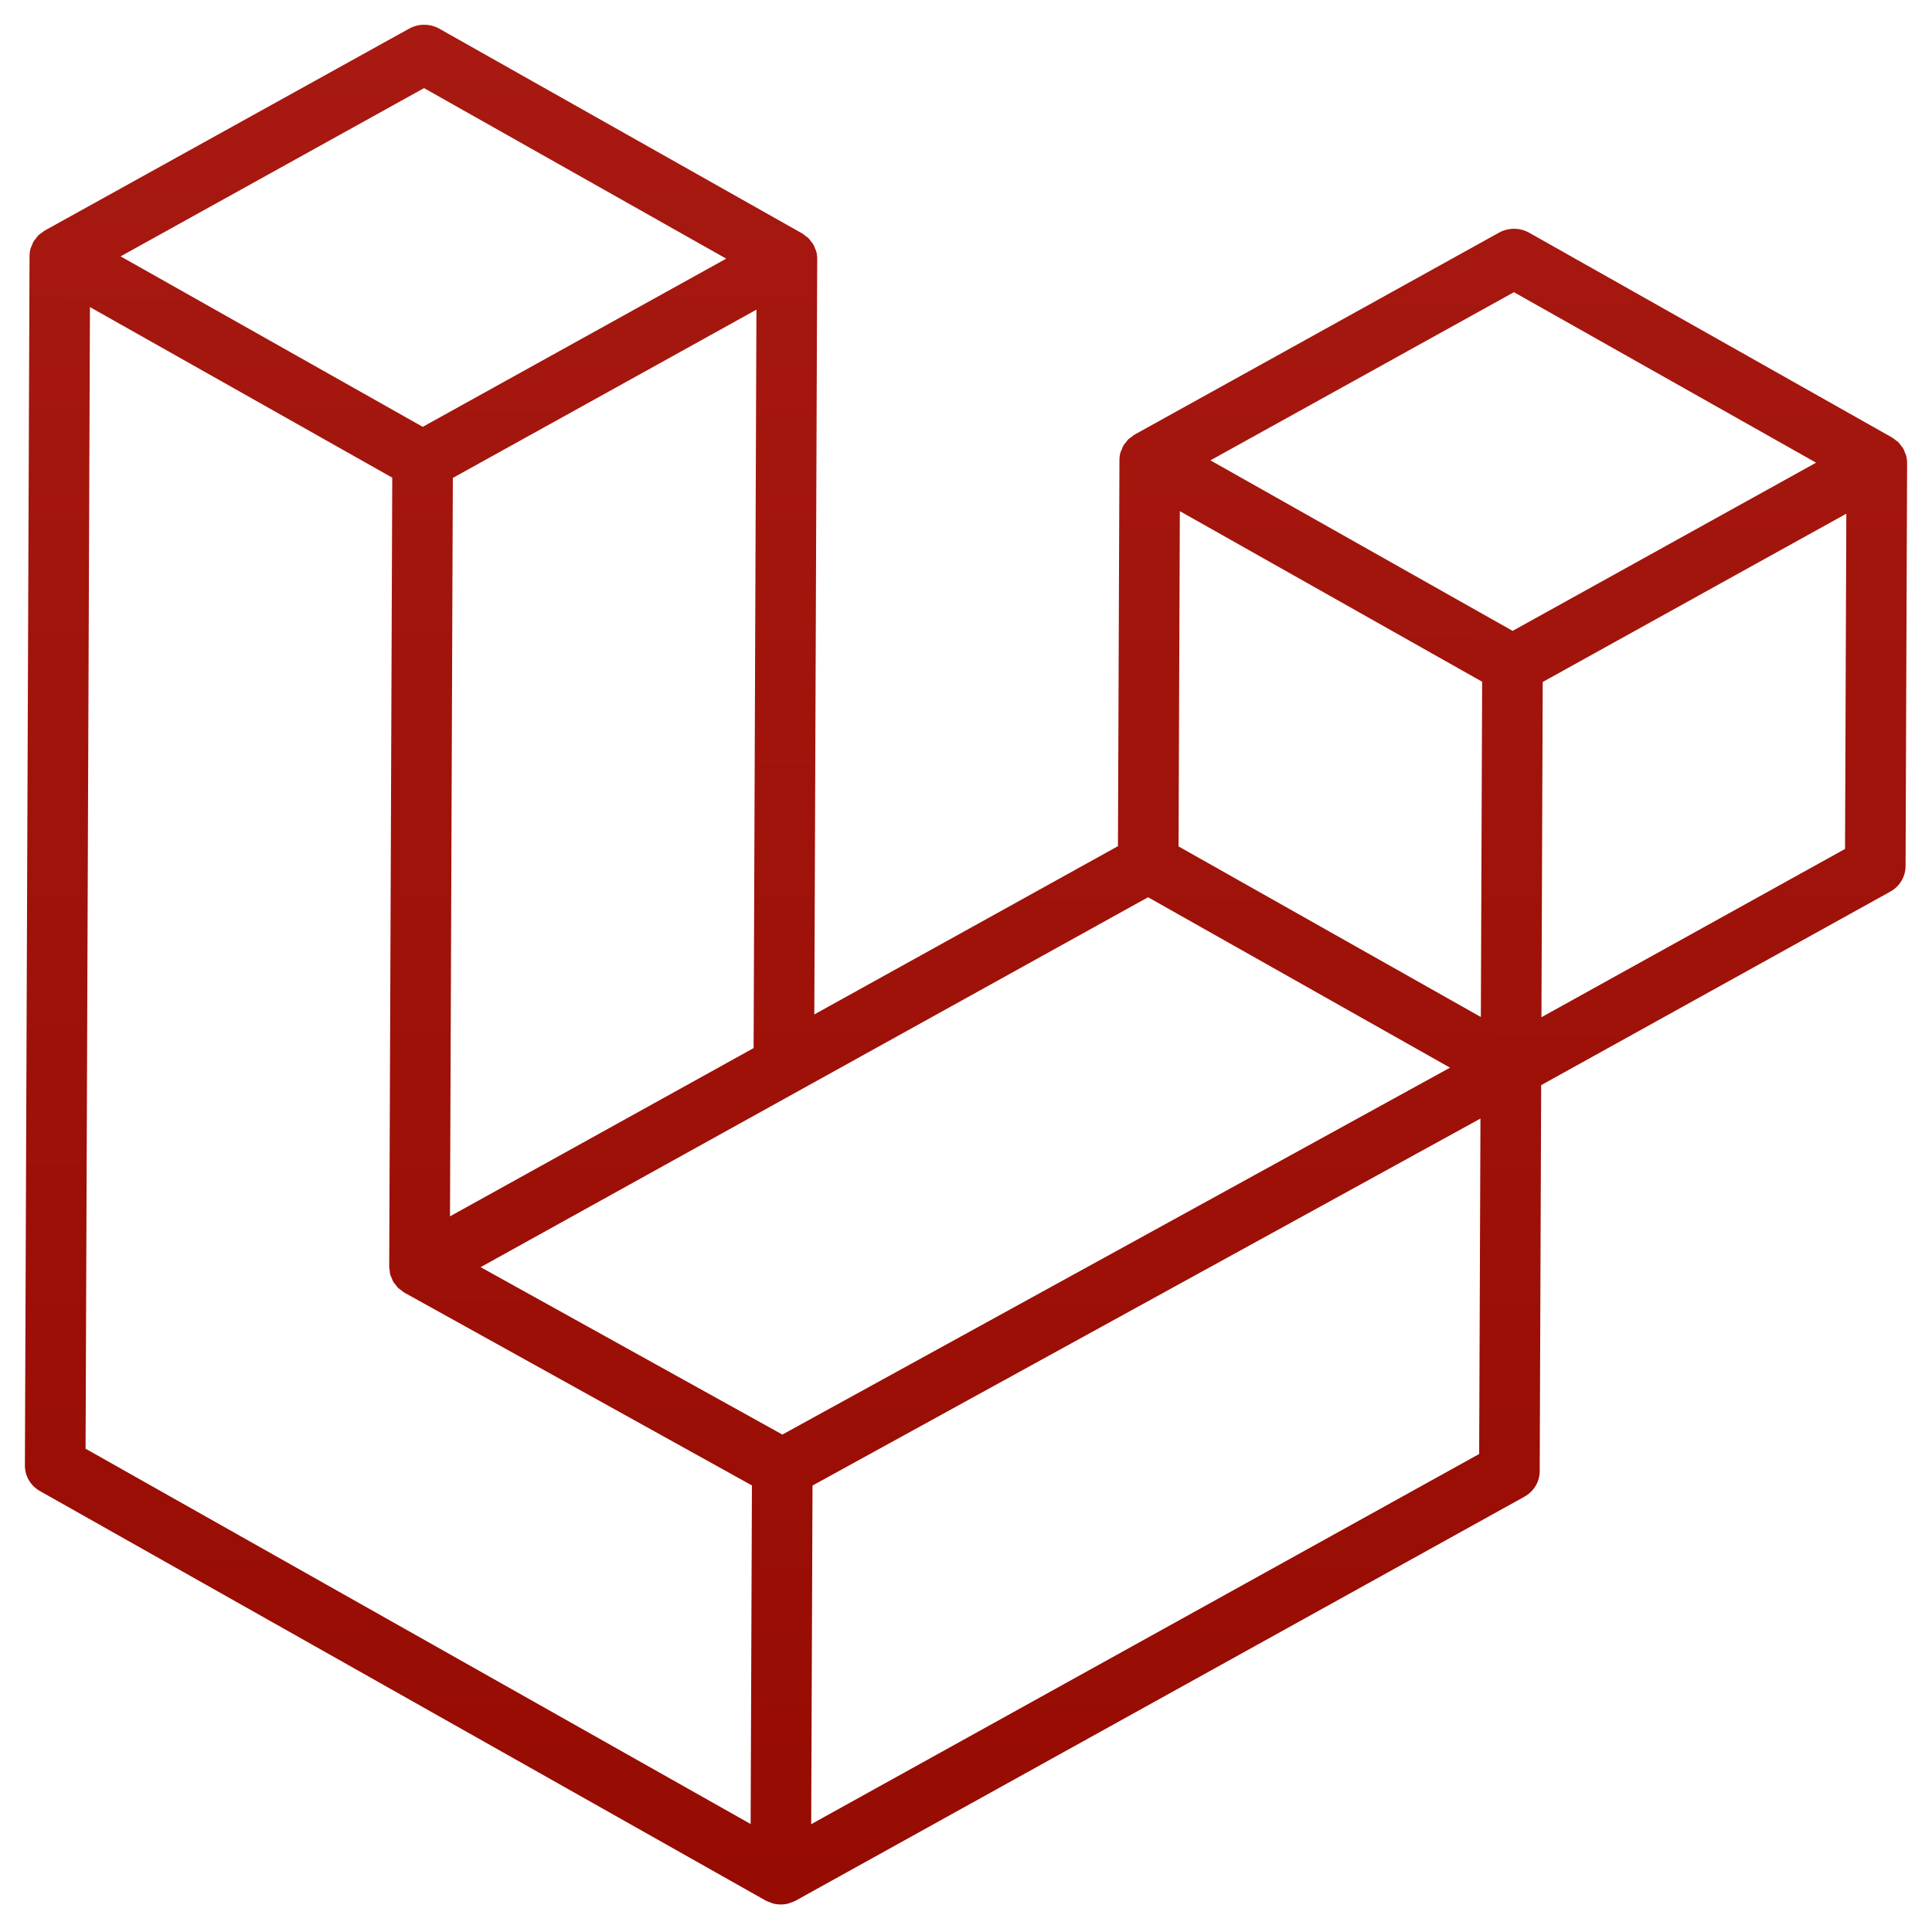
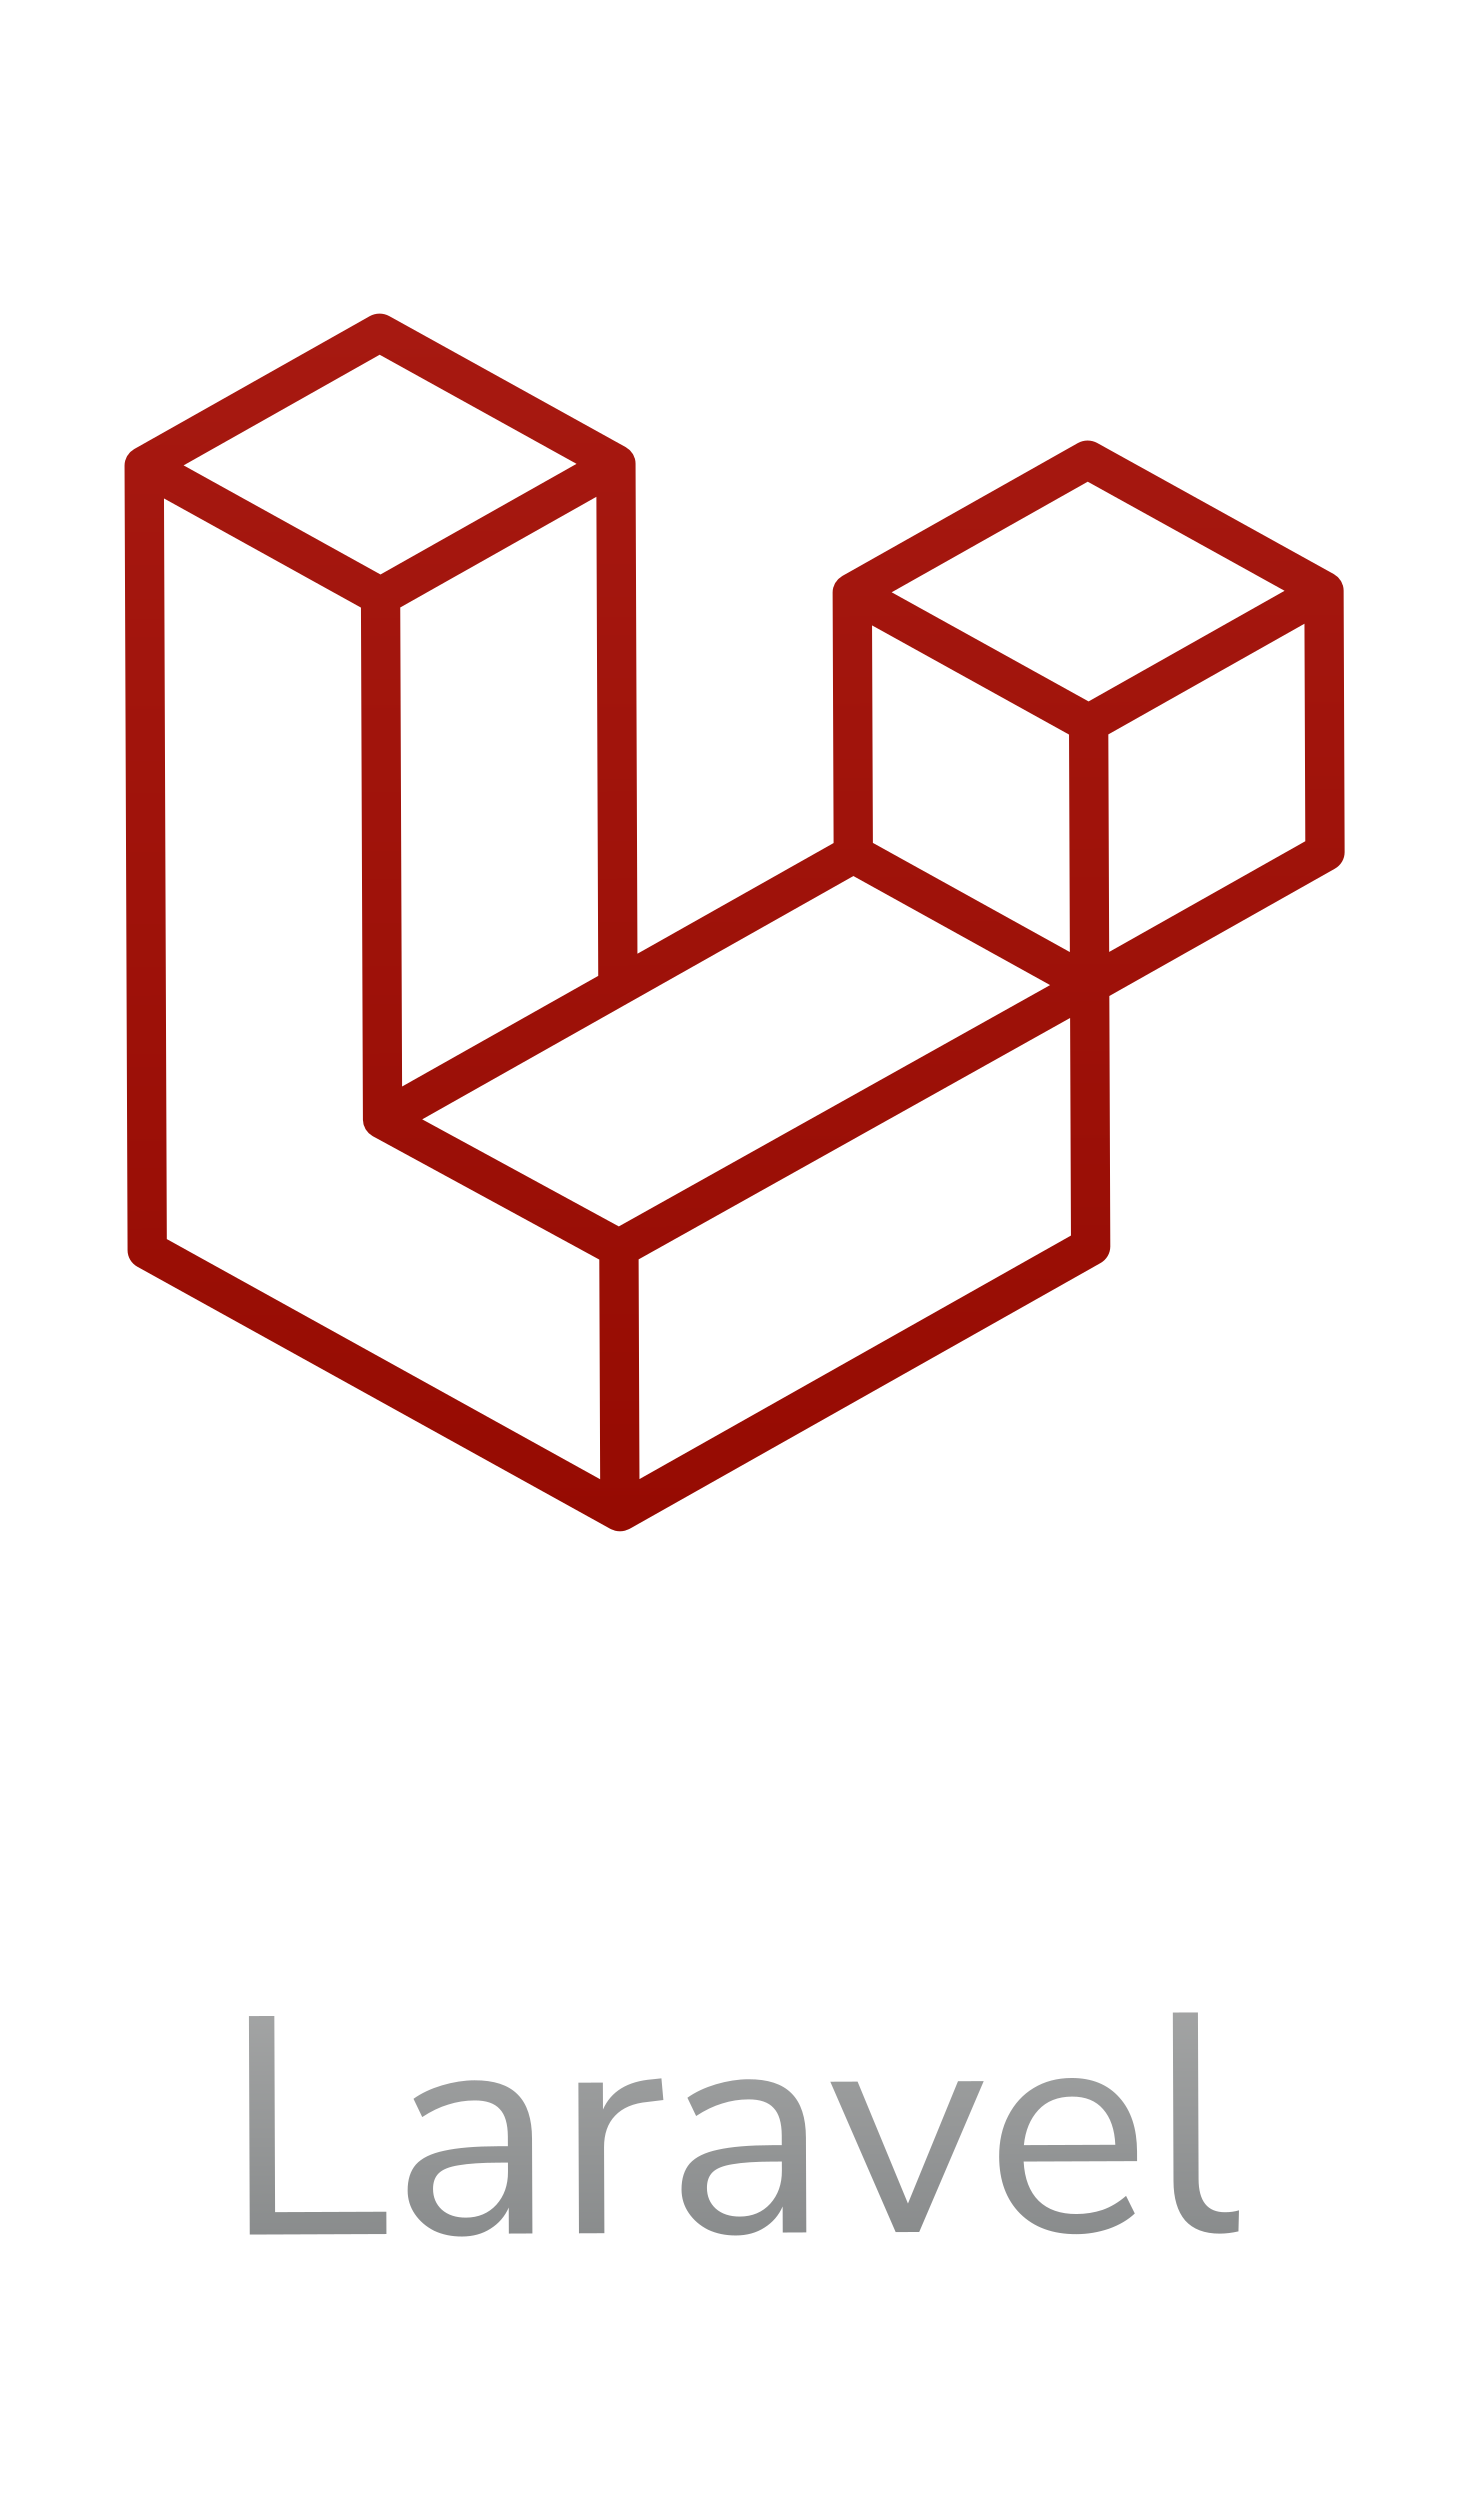
- <svg xmlns="http://www.w3.org/2000/svg" width="72" height="72" viewBox="0 0 72 72" fill="none">
-   <path fill-rule="evenodd" clip-rule="evenodd" d="M71.034 16.97C71.06 17.063 71.073 17.159 71.072 17.256L71.015 32.281C71.014 32.474 70.96 32.664 70.86 32.83C70.76 32.997 70.617 33.134 70.445 33.229L57.435 40.44L57.38 54.831C57.379 55.024 57.325 55.213 57.225 55.38C57.125 55.546 56.981 55.683 56.81 55.778L29.655 70.83C29.593 70.865 29.524 70.886 29.458 70.909C29.431 70.917 29.407 70.932 29.382 70.939C29.192 70.987 28.993 70.986 28.803 70.936C28.772 70.928 28.744 70.911 28.715 70.9C28.651 70.879 28.588 70.859 28.529 70.825L1.49 55.568C1.319 55.472 1.176 55.333 1.078 55.165C0.979 54.998 0.928 54.808 0.928 54.614L1.101 9.539C1.102 9.442 1.116 9.346 1.142 9.253C1.15 9.22 1.17 9.191 1.182 9.161C1.204 9.104 1.224 9.044 1.255 8.991C1.277 8.955 1.308 8.926 1.332 8.895C1.366 8.851 1.394 8.804 1.433 8.766C1.466 8.735 1.508 8.711 1.545 8.684C1.586 8.654 1.622 8.618 1.669 8.592L1.67 8.591L15.249 1.066C15.421 0.971 15.615 0.922 15.812 0.923C16.009 0.923 16.202 0.974 16.373 1.07L29.894 8.699L29.897 8.699C29.942 8.727 29.978 8.763 30.02 8.793C30.056 8.821 30.097 8.844 30.129 8.876C30.169 8.915 30.197 8.962 30.23 9.005C30.255 9.038 30.286 9.067 30.307 9.102C30.338 9.156 30.357 9.215 30.38 9.273C30.391 9.304 30.409 9.333 30.419 9.366C30.444 9.459 30.456 9.555 30.455 9.652L30.347 37.805L41.663 31.534L41.718 17.143C41.719 17.047 41.732 16.95 41.758 16.857C41.767 16.824 41.786 16.797 41.799 16.765C41.82 16.707 41.84 16.648 41.871 16.595C41.892 16.559 41.923 16.53 41.949 16.499C41.983 16.455 42.011 16.408 42.05 16.371C42.083 16.34 42.124 16.317 42.16 16.289C42.203 16.258 42.239 16.221 42.286 16.196L42.286 16.195L55.864 8.67C56.036 8.575 56.23 8.525 56.428 8.526C56.626 8.526 56.819 8.578 56.99 8.674L70.509 16.303C70.557 16.331 70.595 16.367 70.637 16.397C70.672 16.425 70.714 16.45 70.746 16.48C70.786 16.519 70.814 16.566 70.846 16.608C70.871 16.642 70.902 16.671 70.923 16.706C70.955 16.76 70.973 16.819 70.995 16.877C71.008 16.909 71.026 16.936 71.034 16.97ZM68.759 31.638L68.807 19.144L64.055 21.777L57.493 25.415L57.445 37.909L68.759 31.638ZM55.124 54.188L55.172 41.686L48.714 45.234L30.28 55.362L30.231 67.982L55.124 54.186L55.124 54.188ZM3.352 11.444L3.189 53.989L27.974 67.976L28.022 55.358L15.074 48.175L15.071 48.171L15.065 48.17C15.02 48.145 14.985 48.109 14.945 48.078C14.908 48.051 14.869 48.029 14.837 47.998L14.834 47.994C14.797 47.96 14.772 47.917 14.742 47.878C14.713 47.842 14.68 47.811 14.658 47.772L14.656 47.768C14.631 47.727 14.616 47.677 14.598 47.63C14.579 47.59 14.556 47.551 14.545 47.508C14.529 47.455 14.528 47.399 14.521 47.345C14.517 47.304 14.505 47.264 14.505 47.221L14.618 17.801L8.085 14.114L3.352 11.444ZM15.803 3.284L4.494 9.554L15.754 15.907L27.064 9.639L15.803 3.284ZM21.522 42.696L28.085 39.059L28.19 11.54L23.44 14.174L16.876 17.811L16.77 45.329L21.522 42.696ZM56.42 10.889L45.109 17.156L56.371 23.511L67.68 17.243L56.42 10.889ZM55.235 25.406L48.699 21.718L43.969 19.049L43.921 31.543L50.455 35.231L55.187 37.901L55.235 25.406ZM29.157 53.462L45.746 44.346L54.038 39.789L42.785 33.438L29.771 40.65L17.911 47.223L29.157 53.462Z" fill="url(#paint0_linear_1602_671)" />
+ <svg xmlns="http://www.w3.org/2000/svg" width="71" height="121" viewBox="0 0 71 121" fill="none">
+   <path d="M12.088 108.153L12.048 97.578L13.278 97.573L13.314 107.068L18.699 107.047L18.703 108.127L12.088 108.153ZM22.363 108.248C21.863 108.25 21.413 108.157 21.012 107.969C20.622 107.77 20.311 107.501 20.079 107.162C19.848 106.823 19.731 106.443 19.73 106.023C19.728 105.493 19.861 105.073 20.13 104.762C20.409 104.451 20.863 104.229 21.492 104.097C22.132 103.954 23.002 103.881 24.102 103.877L24.582 103.875L24.58 103.41C24.577 102.79 24.446 102.345 24.185 102.076C23.934 101.797 23.528 101.659 22.968 101.661C22.528 101.663 22.103 101.729 21.694 101.861C21.284 101.982 20.865 102.184 20.436 102.466L20.013 101.582C20.392 101.311 20.851 101.094 21.39 100.932C21.94 100.77 22.464 100.688 22.964 100.686C23.904 100.682 24.6 100.91 25.052 101.368C25.514 101.826 25.747 102.54 25.75 103.51L25.768 108.1L24.628 108.105L24.623 106.845C24.435 107.275 24.141 107.617 23.742 107.868C23.353 108.12 22.893 108.246 22.363 108.248ZM22.555 107.333C23.155 107.33 23.644 107.123 24.023 106.712C24.401 106.291 24.589 105.76 24.586 105.12L24.585 104.67L24.12 104.672C23.31 104.675 22.67 104.717 22.2 104.799C21.74 104.871 21.416 105.002 21.227 105.193C21.047 105.373 20.958 105.624 20.959 105.944C20.961 106.354 21.102 106.688 21.383 106.947C21.674 107.206 22.065 107.335 22.555 107.333ZM28.022 108.092L27.994 100.802L29.179 100.797L29.184 102.102C29.57 101.221 30.369 100.733 31.578 100.638L32.013 100.591L32.107 101.641L31.343 101.734C30.653 101.797 30.129 102.019 29.77 102.4C29.412 102.771 29.233 103.282 29.236 103.932L29.252 108.087L28.022 108.092ZM35.62 108.197C35.12 108.199 34.67 108.106 34.269 107.918C33.878 107.719 33.567 107.45 33.336 107.111C33.105 106.772 32.988 106.393 32.986 105.973C32.984 105.443 33.118 105.022 33.387 104.711C33.666 104.4 34.12 104.178 34.749 104.046C35.389 103.903 36.258 103.83 37.358 103.826L37.838 103.824L37.837 103.359C37.834 102.739 37.702 102.294 37.441 102.025C37.19 101.746 36.785 101.608 36.225 101.61C35.785 101.612 35.36 101.678 34.951 101.81C34.541 101.932 34.122 102.133 33.693 102.415L33.27 101.531C33.648 101.26 34.108 101.043 34.647 100.881C35.196 100.719 35.721 100.637 36.221 100.635C37.161 100.632 37.857 100.859 38.309 101.317C38.77 101.775 39.003 102.489 39.007 103.459L39.025 108.049L37.885 108.054L37.88 106.794C37.691 107.225 37.398 107.566 36.999 107.817C36.61 108.069 36.15 108.195 35.62 108.197ZM35.812 107.282C36.412 107.279 36.901 107.073 37.279 106.661C37.658 106.24 37.846 105.709 37.843 105.069L37.841 104.619L37.376 104.621C36.566 104.624 35.926 104.666 35.457 104.748C34.997 104.82 34.673 104.951 34.483 105.142C34.304 105.323 34.215 105.573 34.216 105.893C34.218 106.303 34.359 106.637 34.64 106.896C34.931 107.155 35.322 107.284 35.812 107.282ZM43.35 108.033L40.187 100.755L41.507 100.75L43.945 106.651L46.367 100.731L47.612 100.726L44.49 108.028L43.35 108.033ZM52.108 108.134C50.958 108.139 50.047 107.807 49.374 107.14C48.702 106.462 48.363 105.544 48.359 104.384C48.356 103.634 48.503 102.973 48.801 102.402C49.099 101.821 49.507 101.374 50.026 101.062C50.555 100.74 51.164 100.578 51.854 100.575C52.844 100.571 53.62 100.888 54.183 101.526C54.745 102.154 55.028 103.023 55.033 104.133L55.035 104.598L49.544 104.619C49.588 105.449 49.83 106.083 50.272 106.521C50.714 106.95 51.324 107.162 52.104 107.159C52.544 107.157 52.964 107.091 53.364 106.959C53.763 106.818 54.142 106.591 54.501 106.28L54.924 107.133C54.595 107.445 54.176 107.691 53.667 107.873C53.158 108.045 52.638 108.132 52.108 108.134ZM51.887 101.475C51.197 101.478 50.653 101.695 50.255 102.126C49.857 102.558 49.624 103.124 49.556 103.824L53.981 103.807C53.949 103.067 53.751 102.493 53.39 102.084C53.038 101.676 52.537 101.472 51.887 101.475ZM59.041 108.108C58.301 108.11 57.741 107.898 57.359 107.469C56.987 107.03 56.8 106.396 56.797 105.566L56.765 97.406L57.98 97.402L58.011 105.471C58.015 106.541 58.442 107.075 59.292 107.072C59.542 107.071 59.767 107.04 59.967 106.979L59.941 107.999C59.631 108.07 59.331 108.106 59.041 108.108Z" fill="url(#paint0_linear_1618_681)" />
+   <path fill-rule="evenodd" clip-rule="evenodd" d="M64.998 28.342C65.02 28.421 65.031 28.502 65.032 28.583L65.08 41.243C65.081 41.406 65.037 41.566 64.954 41.706C64.87 41.847 64.751 41.964 64.606 42.045L53.692 48.205L53.738 60.331C53.738 60.493 53.695 60.653 53.611 60.794C53.528 60.934 53.408 61.051 53.264 61.132L30.483 73.99C30.431 74.02 30.373 74.037 30.317 74.057C30.294 74.064 30.274 74.077 30.253 74.083C30.093 74.125 29.925 74.125 29.765 74.085C29.739 74.078 29.715 74.064 29.69 74.055C29.637 74.038 29.584 74.021 29.534 73.993L6.653 61.313C6.508 61.233 6.387 61.117 6.303 60.977C6.219 60.836 6.174 60.676 6.174 60.513L6.028 22.534C6.028 22.453 6.039 22.372 6.06 22.293C6.067 22.265 6.084 22.241 6.093 22.215C6.112 22.166 6.128 22.116 6.154 22.071C6.172 22.041 6.198 22.017 6.218 21.99C6.246 21.953 6.27 21.913 6.303 21.881C6.33 21.854 6.365 21.834 6.396 21.811C6.43 21.785 6.461 21.755 6.5 21.733L6.501 21.732L17.893 15.303C18.037 15.223 18.2 15.18 18.366 15.179C18.532 15.178 18.696 15.22 18.841 15.3L30.282 21.64L30.284 21.64C30.322 21.663 30.353 21.693 30.389 21.719C30.419 21.742 30.454 21.761 30.481 21.788C30.514 21.82 30.538 21.859 30.567 21.895C30.588 21.923 30.614 21.947 30.632 21.977C30.659 22.022 30.675 22.072 30.694 22.121C30.704 22.146 30.72 22.17 30.728 22.198C30.75 22.277 30.761 22.358 30.761 22.439L30.852 46.16L40.346 40.803L40.299 28.678C40.298 28.597 40.309 28.515 40.33 28.437C40.338 28.409 40.353 28.386 40.364 28.359C40.382 28.31 40.398 28.26 40.424 28.215C40.442 28.185 40.468 28.16 40.489 28.134C40.517 28.097 40.541 28.057 40.574 28.026C40.601 27.999 40.635 27.979 40.666 27.956C40.701 27.929 40.732 27.898 40.771 27.877L40.771 27.875L52.163 21.447C52.307 21.366 52.47 21.323 52.637 21.322C52.803 21.322 52.967 21.363 53.112 21.444L64.551 27.784C64.592 27.807 64.624 27.837 64.659 27.863C64.689 27.886 64.725 27.906 64.752 27.932C64.785 27.964 64.809 28.003 64.837 28.039C64.858 28.067 64.884 28.091 64.902 28.121C64.929 28.166 64.945 28.216 64.964 28.265C64.975 28.291 64.99 28.314 64.998 28.342ZM63.176 40.716L63.136 30.188L59.149 32.438L53.643 35.545L53.684 46.073L63.176 40.716ZM51.834 59.804L51.793 49.269L46.375 52.301L30.909 60.954L30.95 71.587L51.834 59.801L51.834 59.804ZM7.937 24.125L8.074 59.972L29.047 71.596L29.006 60.964L18.05 54.996L18.048 54.993L18.043 54.992C18.005 54.971 17.975 54.941 17.941 54.916C17.91 54.893 17.877 54.874 17.849 54.849L17.847 54.845C17.816 54.816 17.795 54.781 17.768 54.748C17.745 54.718 17.716 54.692 17.697 54.659L17.696 54.656C17.674 54.621 17.661 54.58 17.646 54.54C17.63 54.507 17.61 54.474 17.6 54.437C17.587 54.393 17.586 54.346 17.58 54.301C17.576 54.266 17.565 54.232 17.565 54.196L17.47 29.408L11.942 26.344L7.937 24.125ZM18.374 17.169L8.886 22.524L18.415 27.805L27.904 22.45L18.374 17.169ZM23.448 50.338L28.954 47.232L28.865 24.045L24.879 26.294L19.372 29.401L19.461 52.587L23.448 50.338ZM52.645 23.314L43.156 28.667L52.686 33.949L62.173 28.594L52.645 23.314ZM51.741 35.553L46.21 32.488L42.207 30.269L42.248 40.796L47.777 43.861L51.781 46.08L51.741 35.553ZM29.95 59.359L43.868 51.571L50.825 47.678L41.303 42.4L30.385 48.561L20.435 54.176L29.95 59.359Z" fill="url(#paint1_linear_1618_681)" />
  <defs>
-     <linearGradient id="paint0_linear_1602_671" x1="36.135" y1="1.001" x2="35.866" y2="71" gradientUnits="userSpaceOnUse">
+     <linearGradient id="paint0_linear_1618_681" x1="35.386" y1="93.063" x2="35.471" y2="115.063" gradientUnits="userSpaceOnUse">
+       <stop stop-color="#ACADAD" />
+       <stop offset="1" stop-color="#7A7D7E" />
+     </linearGradient>
+     <linearGradient id="paint1_linear_1618_681" x1="35.49" y1="15.113" x2="35.716" y2="74.093" gradientUnits="userSpaceOnUse">
      <stop stop-color="#A71911" />
      <stop offset="1" stop-color="#960B02" />
    </linearGradient>
  </defs>
</svg>
